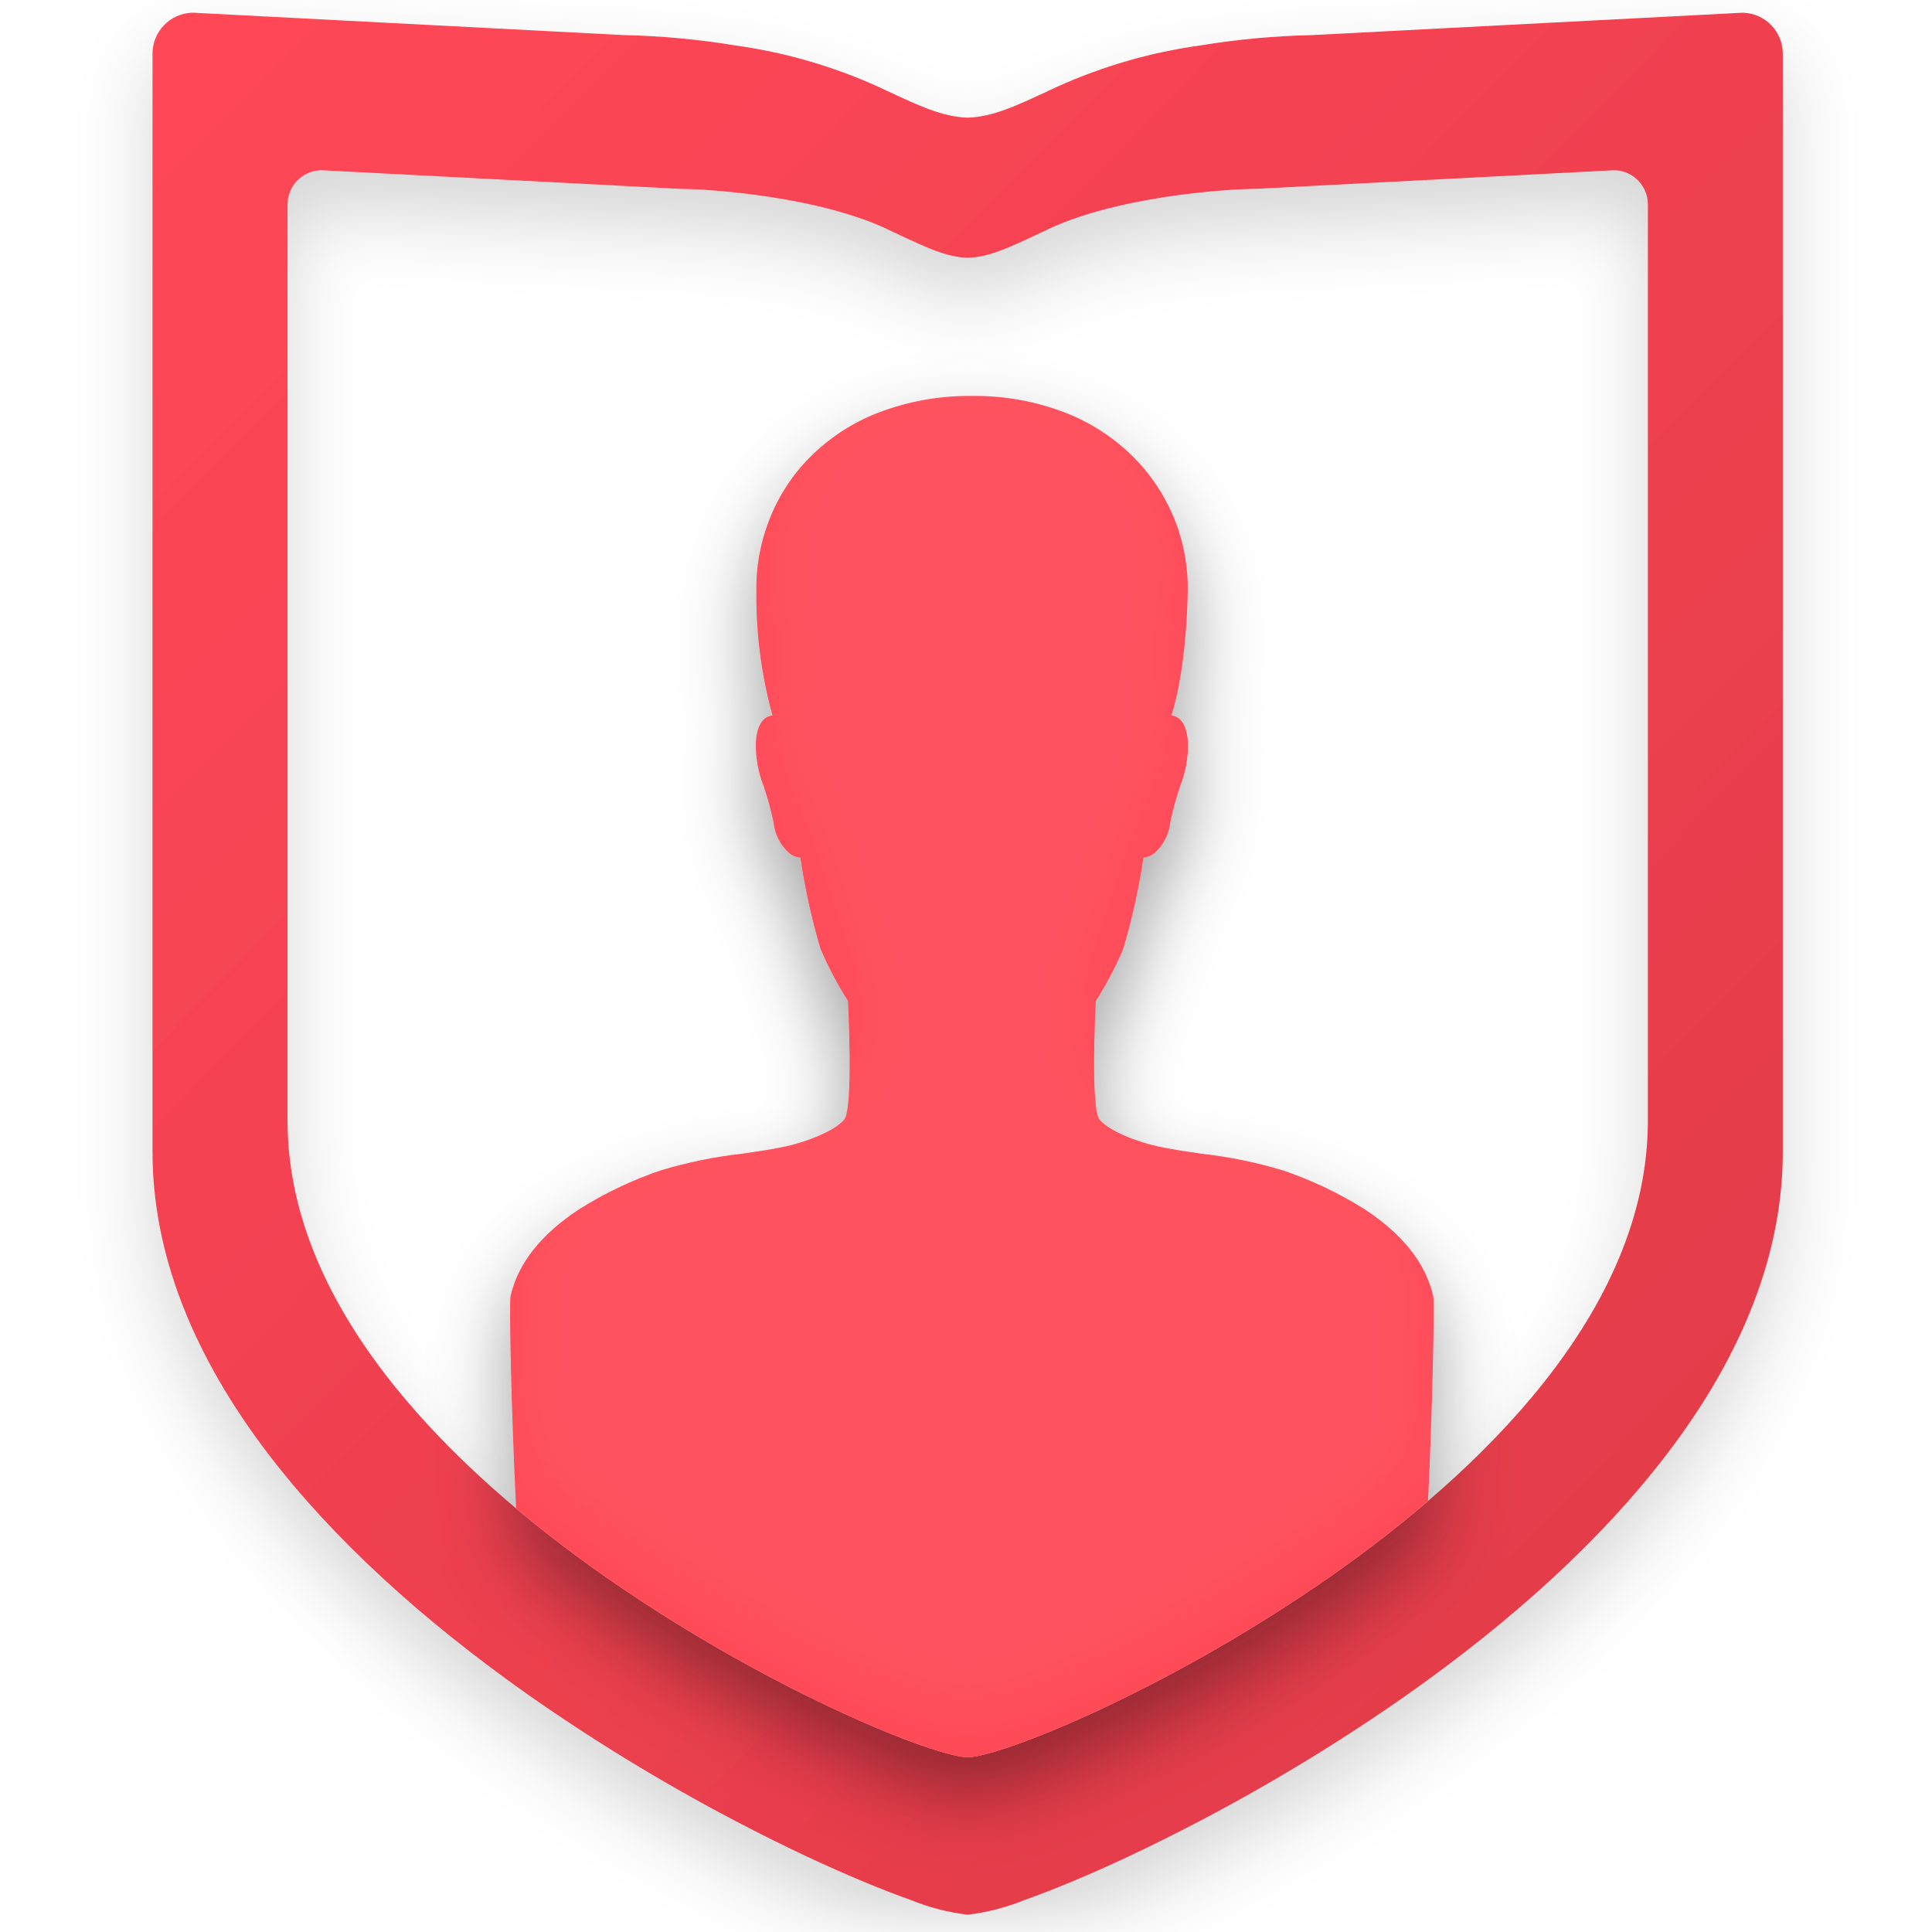
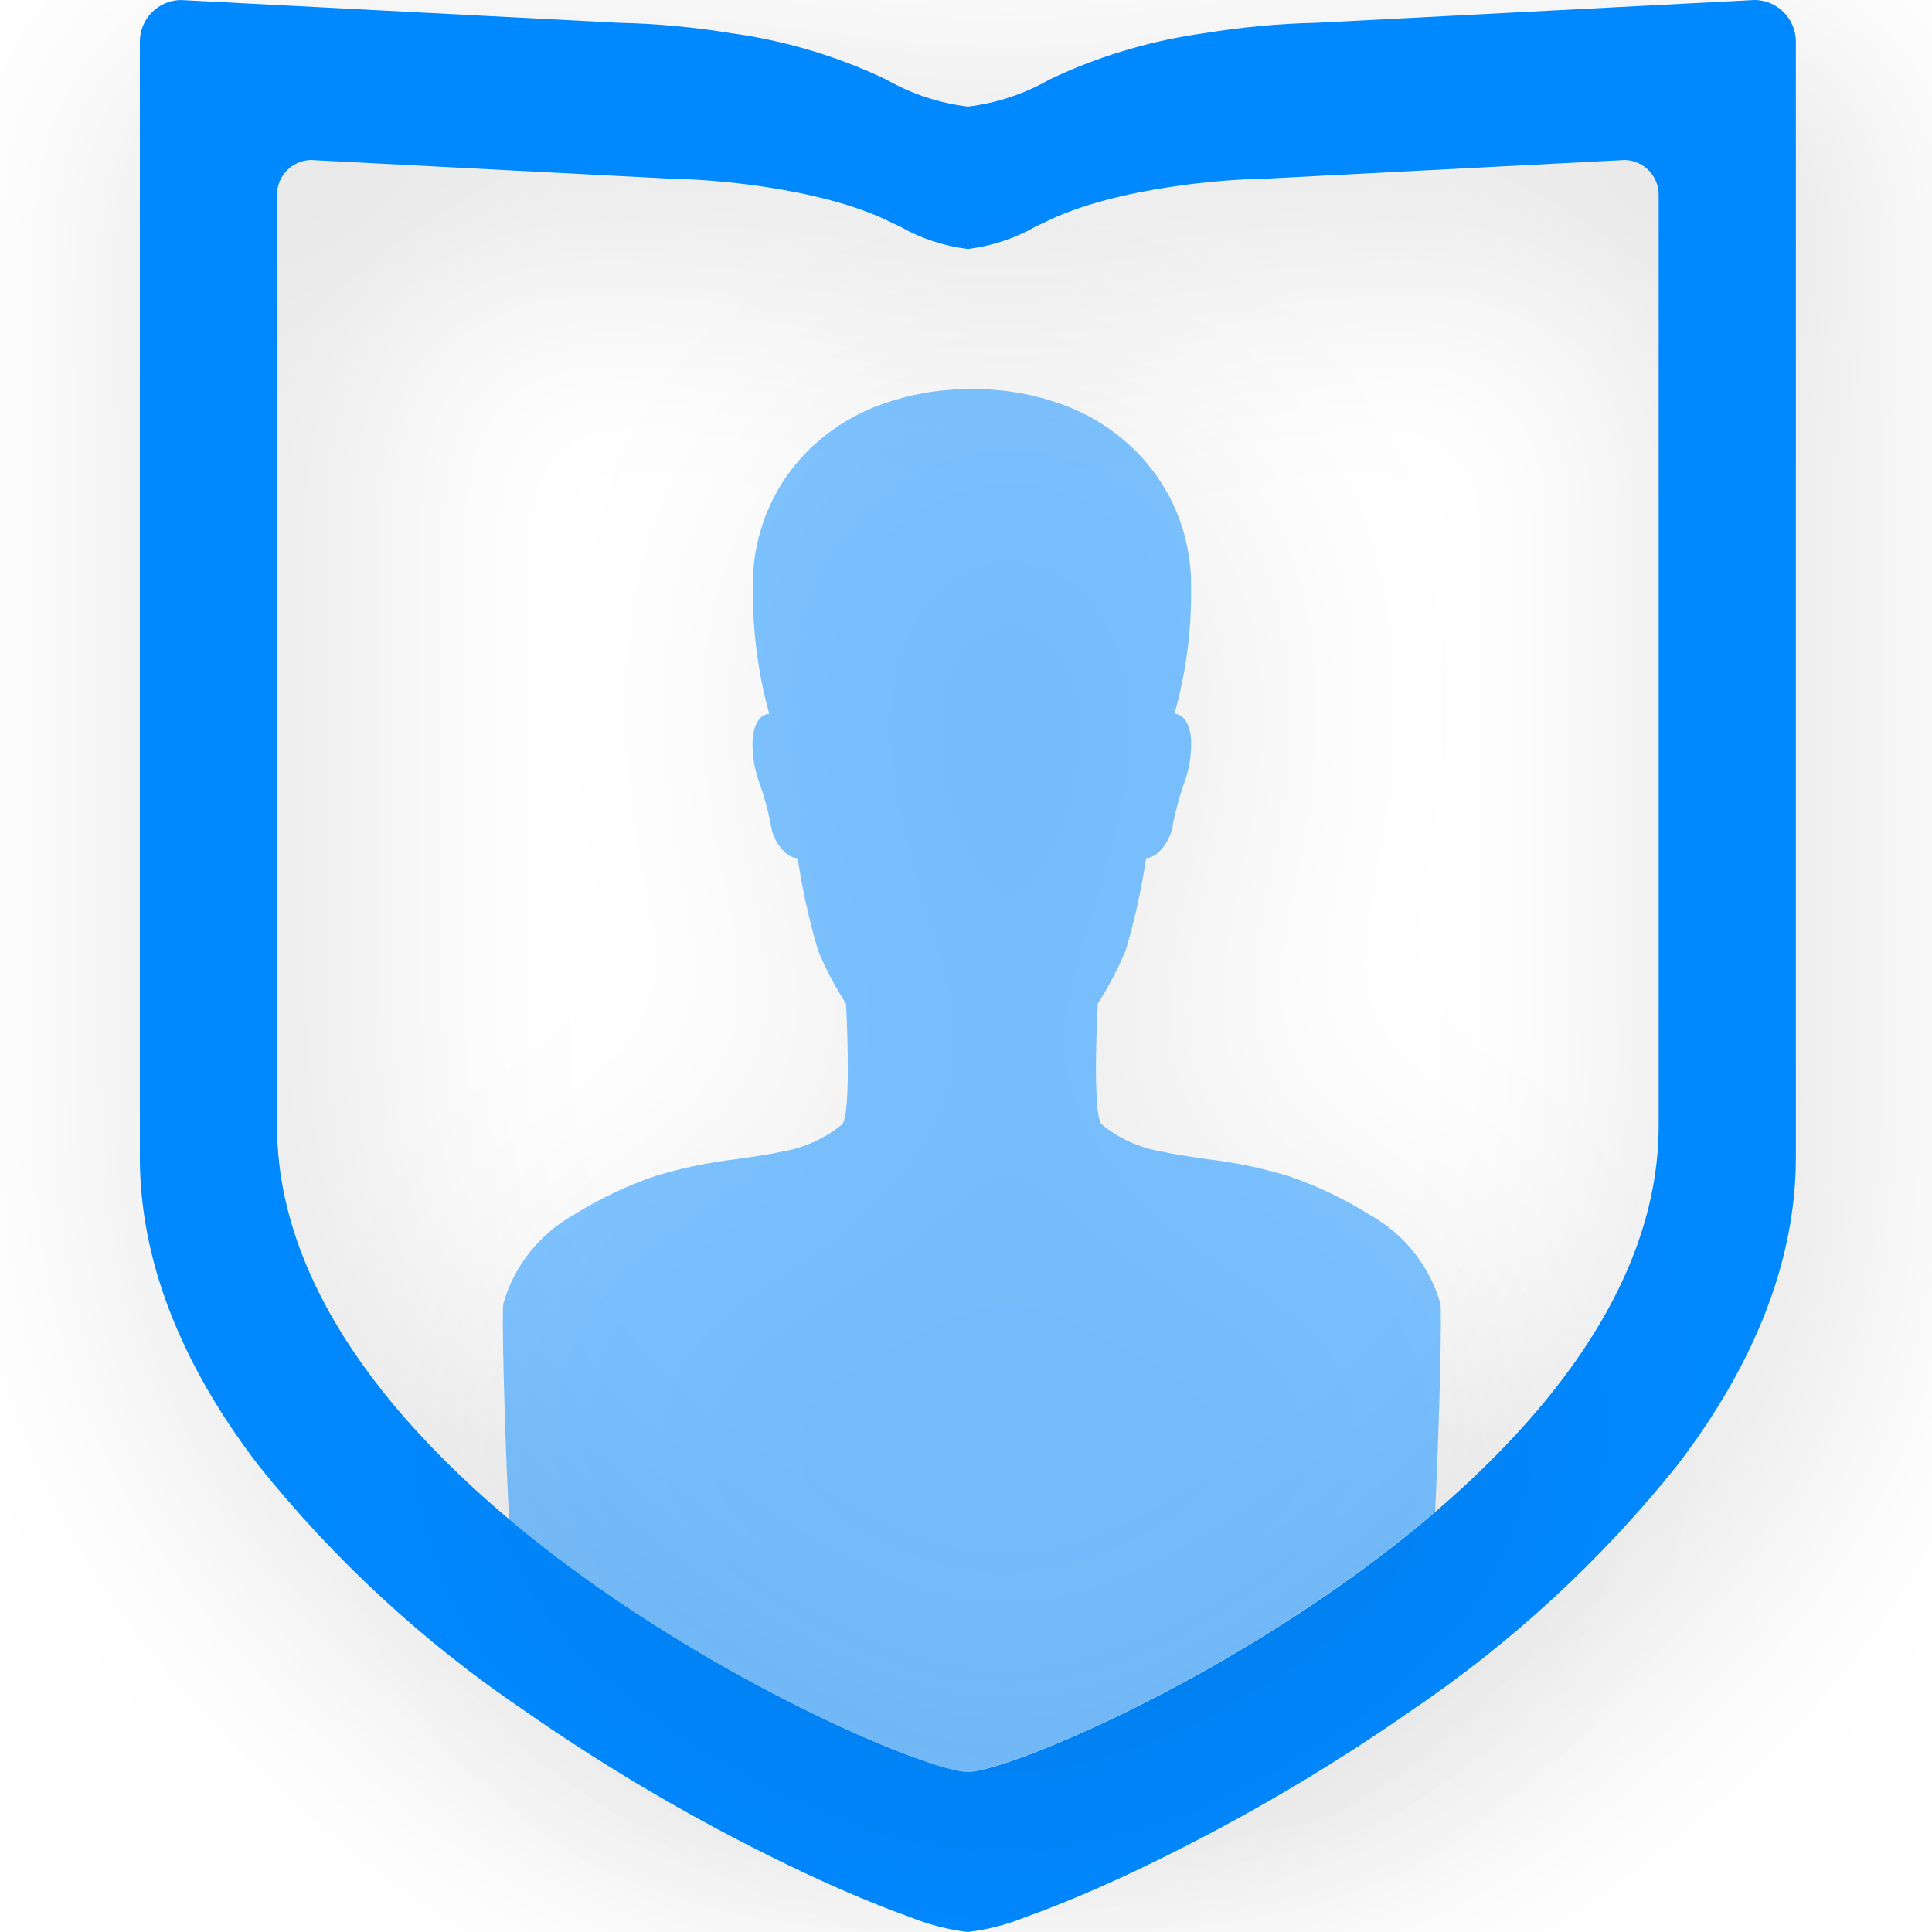
<svg xmlns="http://www.w3.org/2000/svg" width="152" height="152" viewBox="0 0 152 152">
  <defs>
-     <linearGradient id="a" x1="0.069" x2="0.896" y2="0.938" gradientUnits="objectBoundingBox">
-       <stop offset="0" stop-color="#ff4757" />
-       <stop offset="1" stop-color="#e13b49" />
-     </linearGradient>
-     <filter id="b" x="3" y="-5" width="146.266" height="167.644" filterUnits="userSpaceOnUse">
-       <feOffset dy="3" input="SourceAlpha" />
-       <feGaussianBlur stdDeviation="3" result="c" />
+     <filter id="a" x="-16" y="-27" width="190.286" height="212" filterUnits="userSpaceOnUse">
+       <feOffset dx="3" dy="3" input="SourceAlpha" />
+       <feGaussianBlur stdDeviation="10" result="b" />
      <feFlood flood-opacity="0.161" />
-       <feComposite operator="in" in2="c" />
+       <feComposite operator="in" in2="b" />
      <feComposite in="SourceGraphic" />
    </filter>
-     <filter id="d" x="31.132" y="25.136" width="90.668" height="125.115" filterUnits="userSpaceOnUse">
-       <feOffset dy="3" input="SourceAlpha" />
-       <feGaussianBlur stdDeviation="3" result="e" />
-       <feFlood flood-opacity="0.38" />
-       <feComposite operator="in" in2="e" />
+     <filter id="c" x="12.559" y="3.615" width="133.809" height="168.795" filterUnits="userSpaceOnUse">
+       <feOffset dx="3" dy="3" input="SourceAlpha" />
+       <feGaussianBlur stdDeviation="10" result="d" />
+       <feFlood flood-opacity="0.161" />
+       <feComposite operator="in" in2="d" />
      <feComposite in="SourceGraphic" />
    </filter>
-     <filter id="f" x="31.132" y="19.136" width="90.668" height="125.115" filterUnits="userSpaceOnUse">
-       <feOffset dy="-3" input="SourceAlpha" />
-       <feGaussianBlur stdDeviation="3" result="g" />
-       <feFlood flood-color="#fff" flood-opacity="0.62" />
-       <feComposite operator="in" in2="g" />
-       <feComposite in="SourceGraphic" />
-     </filter>
-     <clipPath id="i">
+     <clipPath id="f">
      <rect width="152" height="152" />
    </clipPath>
  </defs>
-   <g id="h" clip-path="url(#i)">
-     <g transform="translate(-42 -37)">
-       <g transform="matrix(1, 0, 0, 1, 42, 37)" filter="url(#b)">
-         <path d="M-11276.867-572.357a17.461,17.461,0,0,1-4.516-1.174c-2.332-.825-5.129-2-8.1-3.387a148.97,148.97,0,0,1-21.758-12.6c-8.68-6.1-15.609-12.5-20.605-19.024-6.074-7.942-9.156-15.959-9.156-23.827V-718.8a3.228,3.228,0,0,1,3.082-3.2l.129,0,33.84,1.76a62.286,62.286,0,0,1,8.766.81,41,41,0,0,1,11.25,3.24l.727.341c2.539,1.186,4.367,2.043,6.34,2.107,1.965-.064,3.8-.921,6.34-2.107l0,0c.238-.11.477-.223.727-.338a40.956,40.956,0,0,1,11.25-3.24,62.286,62.286,0,0,1,8.766-.81l33.84-1.76.129,0a3.224,3.224,0,0,1,3.078,3.2v86.426c0,7.868-3.078,15.885-9.16,23.827-4.988,6.527-11.922,12.928-20.6,19.024a148.816,148.816,0,0,1-21.758,12.6c-2.965,1.391-5.77,2.562-8.094,3.387A17.515,17.515,0,0,1-11276.867-572.357Zm-50.941-137.248a2.7,2.7,0,0,0-2.57,2.673v72.107c0,15.134,13.508,27.8,24.84,35.754a124.085,124.085,0,0,0,18.148,10.516c5.582,2.615,9.371,3.805,10.52,3.805s4.941-1.191,10.527-3.805a124.38,124.38,0,0,0,18.152-10.516c11.332-7.957,24.836-20.619,24.836-35.754v-72.107a2.693,2.693,0,0,0-2.57-2.673l-.105,0-28.238,1.467c-2.113,0-11.137.573-16.7,3.379-.176.081-.344.16-.508.238l-.09.042c-2.125.992-3.66,1.708-5.3,1.763-1.645-.056-3.176-.772-5.293-1.763-.2-.091-.395-.185-.6-.28-5.562-2.805-14.59-3.379-16.7-3.379l-28.234-1.467Z" transform="translate(11353 723)" fill="url(#a)" />
-       </g>
-       <g transform="matrix(1, 0, 0, 1, 42, 37)" filter="url(#d)">
-         <path d="M-11262.891-569.775c-1.152,0-4.934-1.191-10.523-3.807a123.847,123.847,0,0,1-18.148-10.515c-2.437-1.71-4.738-3.476-6.852-5.25-.383-7.541-.559-16.169-.441-16.708.586-2.574,2.406-4.879,5.422-6.851a30.225,30.225,0,0,1,6.406-3.047,35.86,35.86,0,0,1,6.363-1.306h0c1.277-.185,2.488-.36,3.492-.585,1.672-.366,3.836-1.226,4.563-2.1.75-.9.3-9.246.3-9.33a29.062,29.062,0,0,1-2.16-4.105,52.639,52.639,0,0,1-1.582-7.171v0a1.592,1.592,0,0,1-.855-.341,3.664,3.664,0,0,1-1.246-2.384,23.887,23.887,0,0,0-.781-2.882,8.709,8.709,0,0,1-.621-3.457c.105-2.061,1.176-2.12,1.3-2.12h.008v0a35.358,35.358,0,0,1-1.27-9.706,14.649,14.649,0,0,1,1-5.646,14.369,14.369,0,0,1,3.16-4.915,15.5,15.5,0,0,1,5.371-3.539,20.083,20.083,0,0,1,7.449-1.341,19.8,19.8,0,0,1,7.406,1.349,15.567,15.567,0,0,1,5.379,3.559,14.679,14.679,0,0,1,3.176,4.9,14.45,14.45,0,0,1,1,5.628c-.125,6.427-1.27,9.678-1.285,9.709h0c.125,0,1.2.06,1.3,2.12a8.7,8.7,0,0,1-.621,3.459v.009a23.262,23.262,0,0,0-.777,2.872,3.7,3.7,0,0,1-1.258,2.384,1.57,1.57,0,0,1-.844.341v.021a51.987,51.987,0,0,1-1.59,7.153,27.653,27.653,0,0,1-2.156,4.105c0,.084-.449,8.434.3,9.33.727.875,2.891,1.736,4.559,2.1,1.008.225,2.219.4,3.5.586a36.026,36.026,0,0,1,6.359,1.306,30.51,30.51,0,0,1,6.414,3.048c3.012,1.971,4.832,4.276,5.414,6.851.109.514-.051,8.671-.41,16.116-2.3,1.98-4.84,3.946-7.543,5.842a124.954,124.954,0,0,1-18.148,10.515C-11257.949-570.966-11261.73-569.775-11262.891-569.775Z" transform="translate(11339.02 708.03)" fill="#ff4757" />
-       </g>
-       <g transform="matrix(1, 0, 0, 1, 42, 37)" filter="url(#f)">
-         <path d="M-11262.891-569.775c-1.152,0-4.934-1.191-10.523-3.807a123.847,123.847,0,0,1-18.148-10.515c-2.437-1.71-4.738-3.476-6.852-5.25-.383-7.541-.559-16.169-.441-16.708.586-2.574,2.406-4.879,5.422-6.851a30.225,30.225,0,0,1,6.406-3.047,35.86,35.86,0,0,1,6.363-1.306h0c1.277-.185,2.488-.36,3.492-.585,1.672-.366,3.836-1.226,4.563-2.1.75-.9.3-9.246.3-9.33a29.062,29.062,0,0,1-2.16-4.105,52.639,52.639,0,0,1-1.582-7.171v0a1.592,1.592,0,0,1-.855-.341,3.664,3.664,0,0,1-1.246-2.384,23.887,23.887,0,0,0-.781-2.882,8.709,8.709,0,0,1-.621-3.457c.105-2.061,1.176-2.12,1.3-2.12h.008v0a35.358,35.358,0,0,1-1.27-9.706,14.649,14.649,0,0,1,1-5.646,14.369,14.369,0,0,1,3.16-4.915,15.5,15.5,0,0,1,5.371-3.539,20.083,20.083,0,0,1,7.449-1.341,19.8,19.8,0,0,1,7.406,1.349,15.567,15.567,0,0,1,5.379,3.559,14.679,14.679,0,0,1,3.176,4.9,14.45,14.45,0,0,1,1,5.628c-.125,6.427-1.27,9.678-1.285,9.709h0c.125,0,1.2.06,1.3,2.12a8.7,8.7,0,0,1-.621,3.459v.009a23.262,23.262,0,0,0-.777,2.872,3.7,3.7,0,0,1-1.258,2.384,1.57,1.57,0,0,1-.844.341v.021a51.987,51.987,0,0,1-1.59,7.153,27.653,27.653,0,0,1-2.156,4.105c0,.084-.449,8.434.3,9.33.727.875,2.891,1.736,4.559,2.1,1.008.225,2.219.4,3.5.586a36.026,36.026,0,0,1,6.359,1.306,30.51,30.51,0,0,1,6.414,3.048c3.012,1.971,4.832,4.276,5.414,6.851.109.514-.051,8.671-.41,16.116-2.3,1.98-4.84,3.946-7.543,5.842a124.954,124.954,0,0,1-18.148,10.515C-11257.949-570.966-11261.73-569.775-11262.891-569.775Z" transform="translate(11339.02 708.03)" fill="rgba(255,71,87,0.08)" />
-       </g>
+   <g id="e" clip-path="url(#f)">
+     <g transform="matrix(1, 0, 0, 1, 0, 0)" filter="url(#a)">
+       <path d="M-11275.824-570a17.782,17.782,0,0,1-4.594-1.192c-2.362-.839-5.206-2.028-8.22-3.44a151.173,151.173,0,0,1-22.1-12.8,94.776,94.776,0,0,1-20.929-19.324c-6.172-8.067-9.3-16.209-9.3-24.2v-87.787a3.276,3.276,0,0,1,3.127-3.254h.131l34.376,1.788a63.253,63.253,0,0,1,8.907.822A41.671,41.671,0,0,1-11283-716.1l.74.346a17.09,17.09,0,0,0,6.439,2.14,17.057,17.057,0,0,0,6.438-2.14h0l.734-.344a41.661,41.661,0,0,1,11.426-3.291,63.317,63.317,0,0,1,8.907-.822l34.372-1.788h.129a3.28,3.28,0,0,1,3.135,3.254l0,87.787c0,7.992-3.133,16.135-9.3,24.2a94.736,94.736,0,0,1-20.931,19.324,151.382,151.382,0,0,1-22.1,12.8c-3.021,1.414-5.861,2.6-8.222,3.44A17.778,17.778,0,0,1-11275.824-570Zm-51.743-139.41a2.733,2.733,0,0,0-2.608,2.715v73.243c0,15.372,13.716,28.234,25.219,36.316a126.5,126.5,0,0,0,18.44,10.681c5.674,2.656,9.519,3.866,10.69,3.866s5.014-1.216,10.691-3.865a126.136,126.136,0,0,0,18.438-10.681c11.508-8.082,25.223-20.944,25.223-36.316v-73.243a2.734,2.734,0,0,0-2.606-2.715h-.11l-28.682,1.49c-2.143,0-11.311.582-16.961,3.432l-.521.242-.091.043a14.291,14.291,0,0,1-5.384,1.791,14.348,14.348,0,0,1-5.381-1.791l-.607-.284c-5.653-2.85-14.821-3.432-16.965-3.432l-28.682-1.49Z" transform="translate(11351.97 722)" fill="#08f" />
+     </g>
+     <g transform="matrix(1, 0, 0, 1, 0, 0)" filter="url(#c)">
+       <path d="M-11262.3-568.091c-1.172,0-5.015-1.216-10.689-3.867a126.166,126.166,0,0,1-18.436-10.68c-2.474-1.737-4.812-3.531-6.957-5.332-.391-7.659-.57-16.416-.449-16.971a11.7,11.7,0,0,1,5.5-6.959,31,31,0,0,1,6.513-3.095,36.5,36.5,0,0,1,6.465-1.327h0c1.3-.189,2.524-.366,3.546-.594a10.085,10.085,0,0,0,4.637-2.128c.76-.912.311-9.392.3-9.477a28.353,28.353,0,0,1-2.191-4.169,53.684,53.684,0,0,1-1.612-7.284h0a1.606,1.606,0,0,1-.865-.346,3.721,3.721,0,0,1-1.27-2.422,23.516,23.516,0,0,0-.792-2.927,8.943,8.943,0,0,1-.625-3.512c.106-2.093,1.191-2.154,1.315-2.154h0a35.766,35.766,0,0,1-1.284-9.859,14.83,14.83,0,0,1,1-5.735,14.75,14.75,0,0,1,3.216-4.993,15.684,15.684,0,0,1,5.456-3.595,20.353,20.353,0,0,1,7.567-1.368,20.075,20.075,0,0,1,7.518,1.368,15.8,15.8,0,0,1,5.472,3.614,14.854,14.854,0,0,1,3.223,4.983,14.8,14.8,0,0,1,1.02,5.716,34.594,34.594,0,0,1-1.308,9.862h0c.124,0,1.215.061,1.315,2.154a8.912,8.912,0,0,1-.629,3.513v.009a23.91,23.91,0,0,0-.788,2.917,3.792,3.792,0,0,1-1.274,2.421,1.616,1.616,0,0,1-.858.347v.021a52.358,52.358,0,0,1-1.611,7.266,28.439,28.439,0,0,1-2.192,4.169c0,.086-.455,8.568.3,9.478a10.047,10.047,0,0,0,4.631,2.128c1.023.23,2.252.407,3.552.6a36.554,36.554,0,0,1,6.467,1.327,30.975,30.975,0,0,1,6.509,3.1,11.7,11.7,0,0,1,5.507,6.958c.111.522-.053,8.809-.421,16.371-2.344,2.011-4.922,4.008-7.662,5.928a126.357,126.357,0,0,1-18.439,10.68C-11257.286-569.3-11261.238-568.091-11262.3-568.091Z" transform="translate(11338.43 707.5)" fill="#08f" opacity="0.5" />
    </g>
  </g>
</svg>
